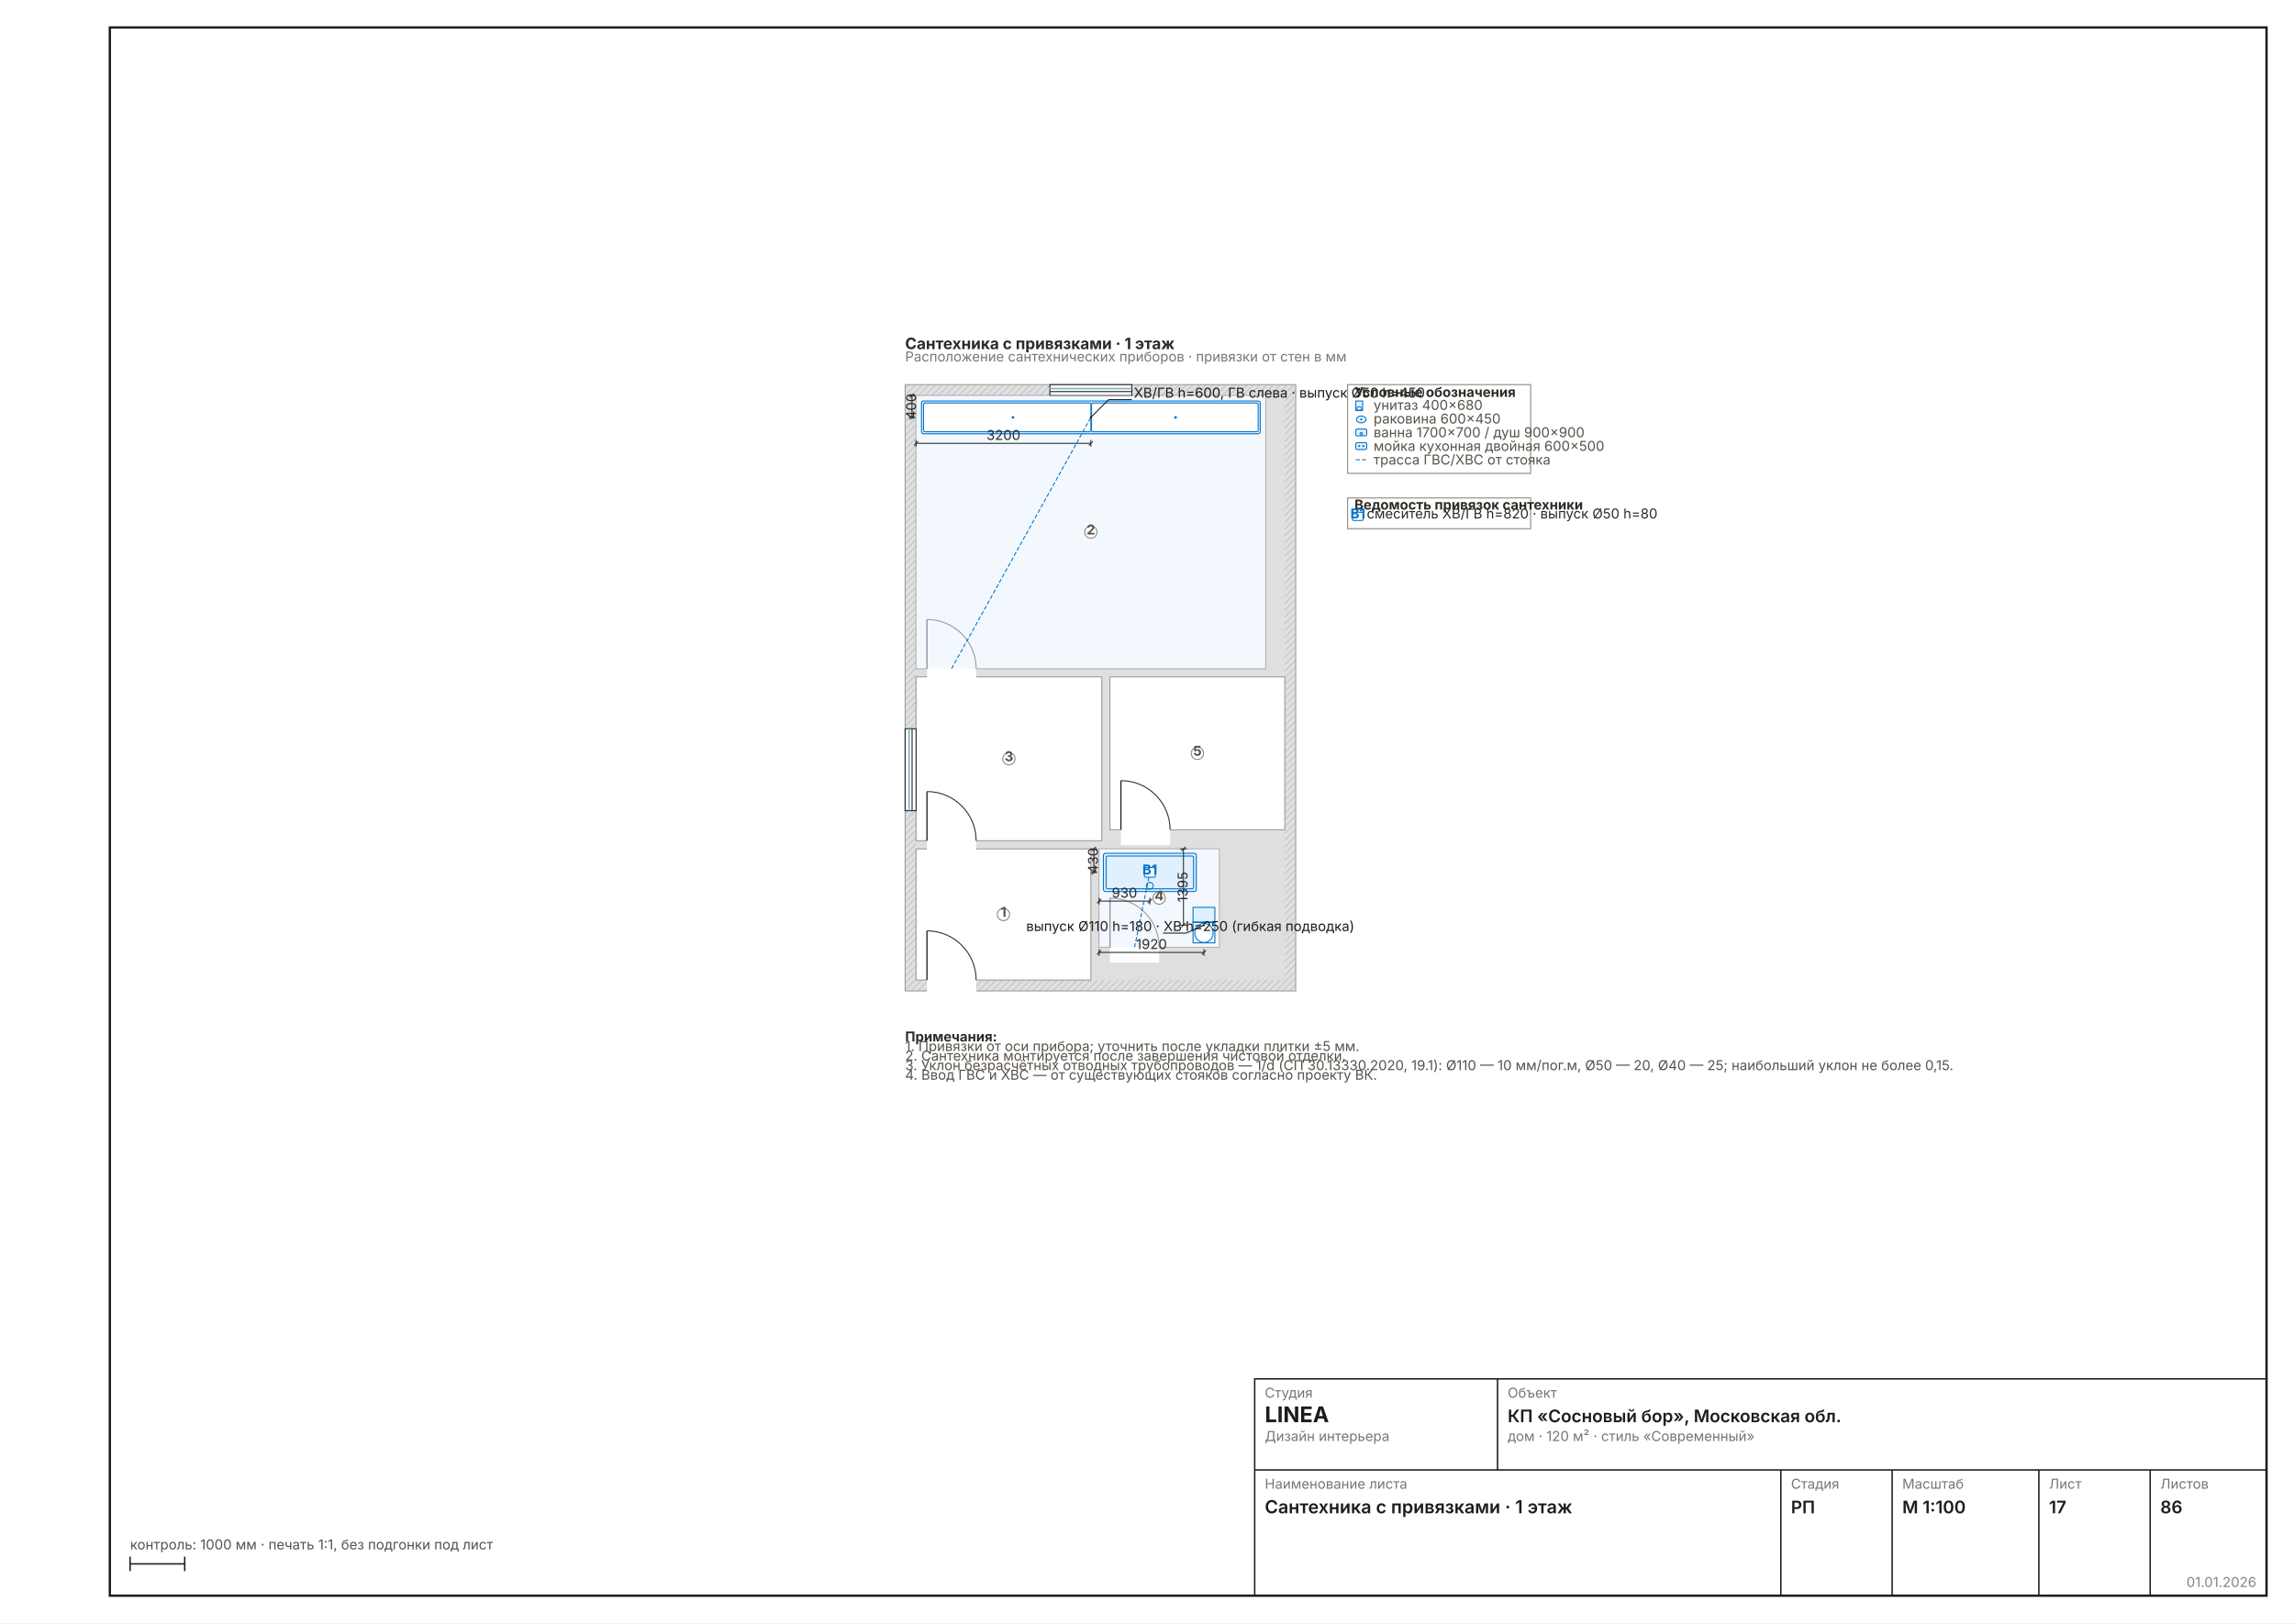
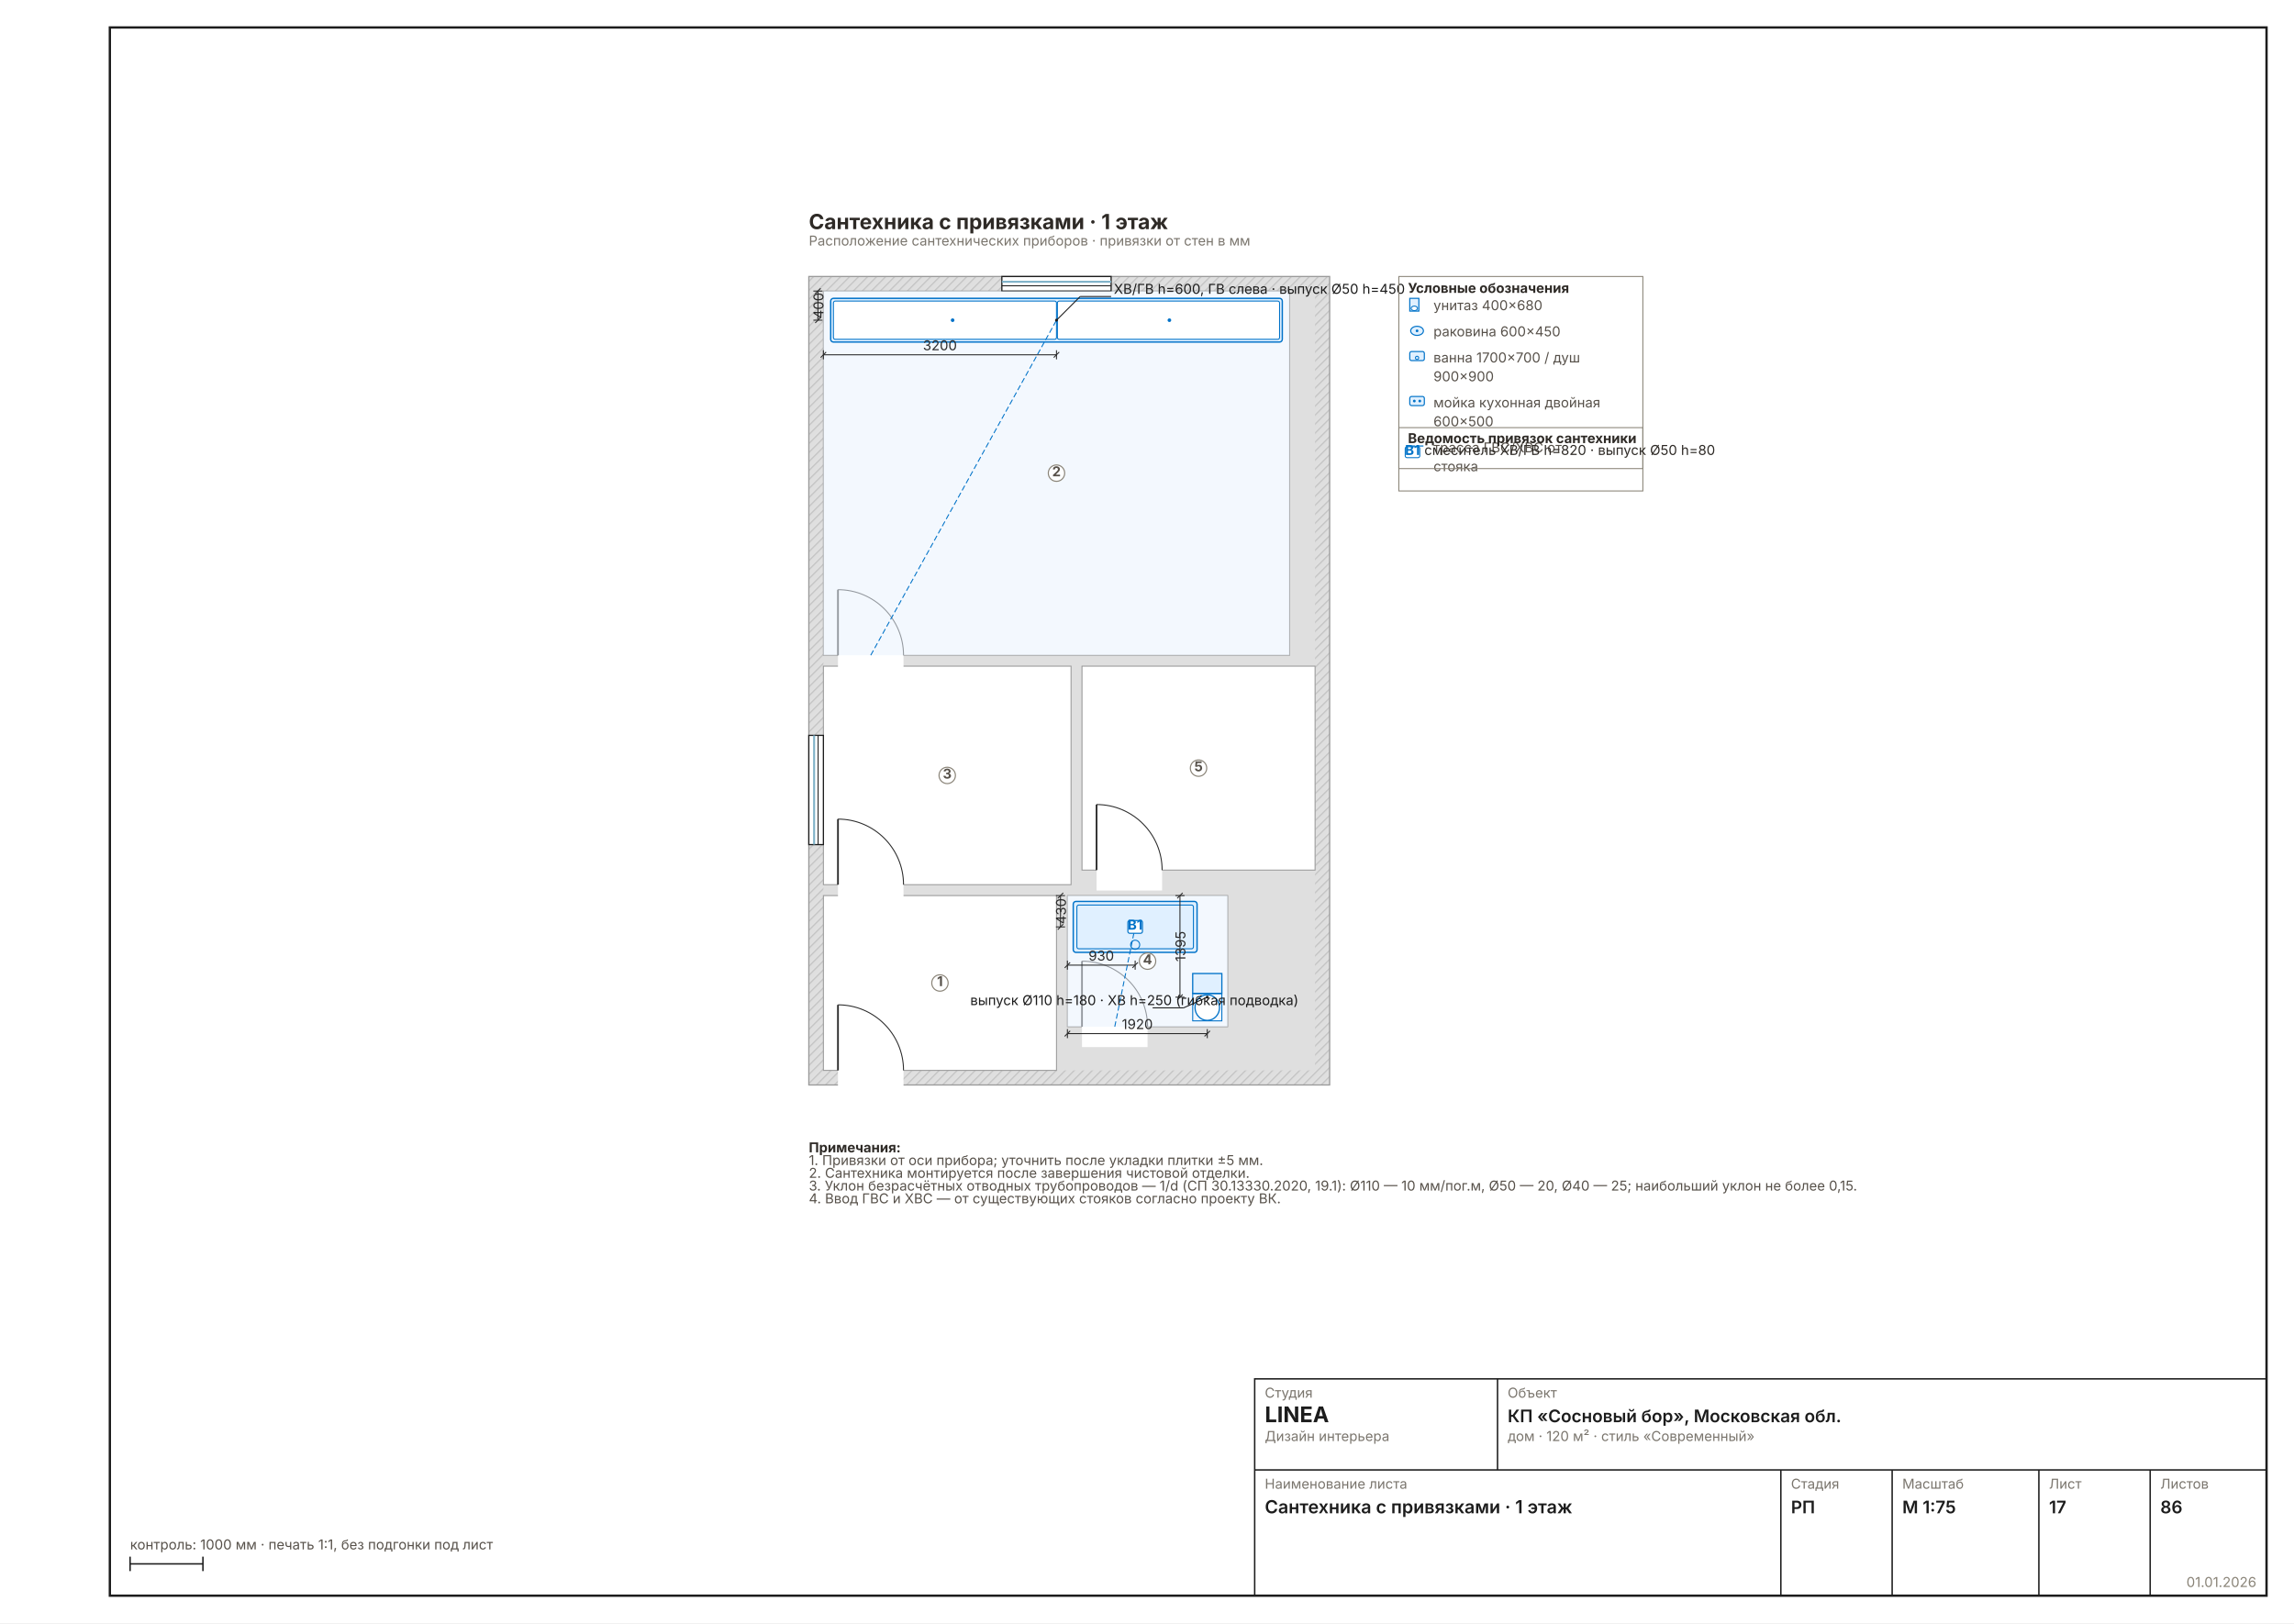
- <svg xmlns="http://www.w3.org/2000/svg" width="1587" height="1123" viewBox="0 0 1587 1123" font-family="Inter, &quot;Helvetica Neue&quot;, Arial, sans-serif" data-sheet="plumbing" data-scale="1:100">
+ <svg xmlns="http://www.w3.org/2000/svg" width="1587" height="1123" viewBox="0 0 1587 1123" font-family="Inter, &quot;Helvetica Neue&quot;, Arial, sans-serif" data-sheet="plumbing" data-scale="1:75">
  <rect width="1587" height="1123" fill="#FFFFFF" />
  <rect x="76" y="19" width="1492" height="1085" fill="none" stroke="#1C1C1C" stroke-width="1.6" />
-   <g transform="translate(593.1068 231.1524) scale(0.4724)">
+   <g transform="translate(515.4593 144.6849) scale(0.6299)">
    <defs>
      <pattern id="wh17" width="7" height="7" patternUnits="userSpaceOnUse" patternTransform="rotate(45)">
        <rect width="7" height="7" fill="#DFDFDF" />
        <line x1="0" y1="0" x2="0" y2="7" stroke="#C4C4C4" stroke-width="2.70" />
      </pattern>
    </defs>
-     <rect x="70" y="74" width="572" height="888" fill="url(#wh17)" stroke="#9A9A9A" stroke-width="1.44" />
+     <rect x="70" y="74" width="572" height="888" fill="url(#wh17)" stroke="#9A9A9A" stroke-width="1.35" />
    <rect x="86" y="90" width="540" height="856" fill="#DFDFDF" />
-     <rect x="86" y="754" width="256" height="192" fill="#FFFFFF" stroke="#9A9A9A" stroke-width="1.44" />
-     <rect x="86" y="90" width="512" height="400" fill="#FFFFFF" stroke="#9A9A9A" stroke-width="1.44" />
-     <rect x="86" y="502" width="272" height="240" fill="#FFFFFF" stroke="#9A9A9A" stroke-width="1.44" />
-     <rect x="354" y="754" width="176" height="144" fill="#FFFFFF" stroke="#9A9A9A" stroke-width="1.44" />
-     <rect x="370" y="502" width="256" height="224" fill="#FFFFFF" stroke="#9A9A9A" stroke-width="1.44" />
+     <rect x="86" y="754" width="256" height="192" fill="#FFFFFF" stroke="#9A9A9A" stroke-width="1.08" />
+     <rect x="86" y="90" width="512" height="400" fill="#FFFFFF" stroke="#9A9A9A" stroke-width="1.08" />
+     <rect x="86" y="502" width="272" height="240" fill="#FFFFFF" stroke="#9A9A9A" stroke-width="1.08" />
+     <rect x="354" y="754" width="176" height="144" fill="#FFFFFF" stroke="#9A9A9A" stroke-width="1.08" />
+     <rect x="370" y="502" width="256" height="224" fill="#FFFFFF" stroke="#9A9A9A" stroke-width="1.08" />
    <rect x="102" y="942.8" width="72" height="25.6" fill="#FFFFFF" />
    <line x1="102" y1="946" x2="102" y2="874" stroke="#2A2A2A" stroke-width="1.89" />
-     <path d="M 174 946 A 72 72 0 0 0 102 874" fill="none" stroke="#2A2A2A" stroke-width="1.44" />
+     <path d="M 174 946 A 72 72 0 0 0 102 874" fill="none" stroke="#2A2A2A" stroke-width="1.08" />
    <rect x="102" y="486.8" width="72" height="25.6" fill="#FFFFFF" />
    <line x1="102" y1="490" x2="102" y2="418" stroke="#2A2A2A" stroke-width="1.89" />
-     <path d="M 174 490 A 72 72 0 0 0 102 418" fill="none" stroke="#2A2A2A" stroke-width="1.44" />
+     <path d="M 174 490 A 72 72 0 0 0 102 418" fill="none" stroke="#2A2A2A" stroke-width="1.08" />
    <rect x="102" y="738.8" width="72" height="25.6" fill="#FFFFFF" />
    <line x1="102" y1="742" x2="102" y2="670" stroke="#2A2A2A" stroke-width="1.89" />
-     <path d="M 174 742 A 72 72 0 0 0 102 670" fill="none" stroke="#2A2A2A" stroke-width="1.44" />
+     <path d="M 174 742 A 72 72 0 0 0 102 670" fill="none" stroke="#2A2A2A" stroke-width="1.08" />
    <rect x="370" y="894.8" width="72" height="25.6" fill="#FFFFFF" />
    <line x1="370" y1="898" x2="370" y2="826" stroke="#2A2A2A" stroke-width="1.89" />
-     <path d="M 442 898 A 72 72 0 0 0 370 826" fill="none" stroke="#2A2A2A" stroke-width="1.44" />
+     <path d="M 442 898 A 72 72 0 0 0 370 826" fill="none" stroke="#2A2A2A" stroke-width="1.08" />
    <rect x="386" y="722.8" width="72" height="25.6" fill="#FFFFFF" />
    <line x1="386" y1="726" x2="386" y2="654" stroke="#2A2A2A" stroke-width="1.89" />
-     <path d="M 458 726 A 72 72 0 0 0 386 654" fill="none" stroke="#2A2A2A" stroke-width="1.44" />
-     <rect x="282" y="74" width="120" height="16" fill="#FFFFFF" stroke="#1C1C1C" stroke-width="1.44" />
+     <path d="M 458 726 A 72 72 0 0 0 386 654" fill="none" stroke="#2A2A2A" stroke-width="1.08" />
+     <rect x="282" y="74" width="120" height="16" fill="#FFFFFF" stroke="#1C1C1C" stroke-width="1.35" />
    <line x1="282" y1="79.8" x2="402" y2="79.8" stroke="#7FB2C8" stroke-width="2.16" />
-     <line x1="282" y1="84.2" x2="402" y2="84.2" stroke="#1C1C1C" stroke-width="1.44" />
-     <rect x="70" y="578" width="16" height="120" fill="#FFFFFF" stroke="#1C1C1C" stroke-width="1.44" />
+     <line x1="282" y1="84.2" x2="402" y2="84.2" stroke="#1C1C1C" stroke-width="1.08" />
+     <rect x="70" y="578" width="16" height="120" fill="#FFFFFF" stroke="#1C1C1C" stroke-width="1.35" />
    <line x1="75.8" y1="578" x2="75.8" y2="698" stroke="#7FB2C8" stroke-width="2.16" />
-     <line x1="80.2" y1="578" x2="80.2" y2="698" stroke="#1C1C1C" stroke-width="1.44" />
+     <line x1="80.2" y1="578" x2="80.2" y2="698" stroke="#1C1C1C" stroke-width="1.08" />
    <rect x="86" y="90" width="512" height="400" fill="#E8F2FC" fill-opacity="0.55" stroke="none" />
    <rect x="354" y="754" width="176" height="144" fill="#E8F2FC" fill-opacity="0.55" stroke="none" />
    <rect x="94" y="98" width="496" height="48" fill="#E0F0FF" stroke="#0072C8" stroke-width="1.49" rx="3" />
-     <rect x="97" y="101" width="245" height="42" fill="#FFF" stroke="#0072C8" stroke-width="1.44" rx="2" />
-     <rect x="343" y="101" width="244" height="42" fill="#FFF" stroke="#0072C8" stroke-width="1.44" rx="2" />
+     <rect x="97" y="101" width="245" height="42" fill="#FFF" stroke="#0072C8" stroke-width="1.08" rx="2" />
+     <rect x="343" y="101" width="244" height="42" fill="#FFF" stroke="#0072C8" stroke-width="1.08" rx="2" />
    <circle cx="227.92" cy="122" r="2" fill="#0072C8" />
    <circle cx="466" cy="122" r="2" fill="#0072C8" />
-     <g data-el="dim" stroke="#2A2A2A" stroke-width="1.44" fill="none">
+     <g data-el="dim" stroke="#2A2A2A" stroke-width="1.08" fill="none">
      <line x1="86" y1="160" x2="342" y2="160" />
      <line x1="86" y1="155" x2="86" y2="165" />
      <line x1="342" y1="155" x2="342" y2="165" />
      <line x1="83" y1="163" x2="89" y2="157" />
      <line x1="339" y1="163" x2="345" y2="157" />
    </g>
-     <text x="214" y="155" font-size="20.00" fill="#2A2A2A" text-anchor="middle">3200</text>
-     <g data-el="dim" stroke="#2A2A2A" stroke-width="1.44" fill="none">
+     <text x="214" y="155" font-size="15.00" fill="#2A2A2A" text-anchor="middle">3200</text>
+     <g data-el="dim" stroke="#2A2A2A" stroke-width="1.08" fill="none">
      <line x1="80" y1="90" x2="80" y2="122" />
      <line x1="75" y1="90" x2="85" y2="90" />
      <line x1="75" y1="122" x2="85" y2="122" />
      <line x1="77" y1="93" x2="83" y2="87" />
      <line x1="77" y1="125" x2="83" y2="119" />
    </g>
-     <text x="86" y="106" font-size="20.00" fill="#2A2A2A" transform="rotate(-90 86 106)" text-anchor="middle">400</text>
-     <line x1="138" y1="490" x2="342" y2="122" stroke="#0072C8" stroke-width="1.44" stroke-dasharray="6 3" />
+     <text x="86" y="106" font-size="15.00" fill="#2A2A2A" transform="rotate(-90 86 106)" text-anchor="middle">400</text>
+     <line x1="138" y1="490" x2="342" y2="122" stroke="#0072C8" stroke-width="1.08" stroke-dasharray="6 3" />
    <rect x="360.4" y="760.4" width="136" height="56" fill="#E0F0FF" stroke="#0072C8" stroke-width="1.49" rx="3" />
-     <rect x="364.4" y="764.4" width="128" height="48" fill="none" stroke="#0072C8" stroke-width="1.44" rx="2" />
-     <circle cx="428.4" cy="808" r="5" fill="none" stroke="#0072C8" stroke-width="1.44" />
-     <g data-el="dim" stroke="#2A2A2A" stroke-width="1.44" fill="none">
+     <rect x="364.4" y="764.4" width="128" height="48" fill="none" stroke="#0072C8" stroke-width="1.08" rx="2" />
+     <circle cx="428.4" cy="808" r="5" fill="none" stroke="#0072C8" stroke-width="1.08" />
+     <g data-el="dim" stroke="#2A2A2A" stroke-width="1.08" fill="none">
      <line x1="354" y1="830.4" x2="428.4" y2="830.4" />
      <line x1="354" y1="825.4" x2="354" y2="835.4" />
      <line x1="428.4" y1="825.4" x2="428.4" y2="835.4" />
      <line x1="351" y1="833.4" x2="357" y2="827.4" />
      <line x1="425.4" y1="833.4" x2="431.4" y2="827.4" />
    </g>
-     <text x="391.2" y="825.4" font-size="20.00" fill="#2A2A2A" text-anchor="middle">930</text>
-     <g data-el="dim" stroke="#2A2A2A" stroke-width="1.44" fill="none">
+     <text x="391.2" y="825.4" font-size="15.00" fill="#2A2A2A" text-anchor="middle">930</text>
+     <g data-el="dim" stroke="#2A2A2A" stroke-width="1.08" fill="none">
      <line x1="346.4" y1="754" x2="346.4" y2="788.4" />
      <line x1="341.4" y1="754" x2="351.4" y2="754" />
      <line x1="341.4" y1="788.4" x2="351.4" y2="788.4" />
      <line x1="343.4" y1="757" x2="349.4" y2="751" />
      <line x1="343.4" y1="791.4" x2="349.4" y2="785.4" />
    </g>
-     <text x="352.4" y="771.2" font-size="20.00" fill="#2A2A2A" transform="rotate(-90 352.4 771.2)" text-anchor="middle">430</text>
-     <rect x="491.6" y="839.6" width="32" height="21.84" fill="#E0F0FF" stroke="#0072C8" stroke-width="1.44" />
-     <line x1="491.6" y1="861.44" x2="523.6" y2="861.44" stroke="#0072C8" stroke-width="1.44" />
-     <rect x="491.6" y="861.44" width="32" height="30.16" fill="none" stroke="#0072C8" stroke-width="1.44" />
-     <ellipse cx="507.6" cy="877.04" rx="13.44" ry="14.04" fill="#FFF" stroke="#0072C8" stroke-width="1.44" />
-     <g data-el="dim" stroke="#2A2A2A" stroke-width="1.44" fill="none">
+     <text x="352.4" y="771.2" font-size="15.00" fill="#2A2A2A" transform="rotate(-90 352.4 771.2)" text-anchor="middle">430</text>
+     <rect x="491.6" y="839.6" width="32" height="21.84" fill="#E0F0FF" stroke="#0072C8" stroke-width="1.35" />
+     <line x1="491.6" y1="861.44" x2="523.6" y2="861.44" stroke="#0072C8" stroke-width="1.22" />
+     <rect x="491.6" y="861.44" width="32" height="30.16" fill="none" stroke="#0072C8" stroke-width="1.08" />
+     <ellipse cx="507.6" cy="877.04" rx="13.44" ry="14.04" fill="#FFF" stroke="#0072C8" stroke-width="1.35" />
+     <g data-el="dim" stroke="#2A2A2A" stroke-width="1.08" fill="none">
      <line x1="354" y1="905.6" x2="507.6" y2="905.6" />
      <line x1="354" y1="900.6" x2="354" y2="910.6" />
      <line x1="507.6" y1="900.6" x2="507.6" y2="910.6" />
      <line x1="351" y1="908.6" x2="357" y2="902.6" />
      <line x1="504.6" y1="908.6" x2="510.6" y2="902.6" />
    </g>
-     <text x="430.8" y="900.6" font-size="20.00" fill="#2A2A2A" text-anchor="middle">1920</text>
-     <g data-el="dim" stroke="#2A2A2A" stroke-width="1.44" fill="none">
+     <text x="430.8" y="900.6" font-size="15.00" fill="#2A2A2A" text-anchor="middle">1920</text>
+     <g data-el="dim" stroke="#2A2A2A" stroke-width="1.08" fill="none">
      <line x1="477.6" y1="754" x2="477.6" y2="865.6" />
      <line x1="472.6" y1="754" x2="482.6" y2="754" />
      <line x1="472.6" y1="865.6" x2="482.6" y2="865.6" />
      <line x1="474.6" y1="757" x2="480.6" y2="751" />
      <line x1="474.6" y1="868.6" x2="480.6" y2="862.6" />
    </g>
-     <text x="483.6" y="809.8" font-size="20.00" fill="#2A2A2A" transform="rotate(-90 483.6 809.8)" text-anchor="middle">1395</text>
-     <line x1="406" y1="898" x2="428.4" y2="788.4" stroke="#0072C8" stroke-width="1.44" stroke-dasharray="6 3" />
-     <g data-el="leader" stroke="#1C1C1C" stroke-width="1.44" fill="none">
+     <text x="483.6" y="809.8" font-size="15.00" fill="#2A2A2A" transform="rotate(-90 483.6 809.8)" text-anchor="middle">1395</text>
+     <line x1="406" y1="898" x2="428.4" y2="788.4" stroke="#0072C8" stroke-width="1.08" stroke-dasharray="6 3" />
+     <g data-el="leader" stroke="#1C1C1C" stroke-width="1.08" fill="none">
      <line x1="342" y1="122" x2="368" y2="96" />
      <line x1="368" y1="96" x2="402" y2="96" />
    </g>
    <circle cx="342" cy="122" r="1.6" fill="#1C1C1C" stroke="none" />
-     <text x="405" y="93" font-size="20.00" fill="#1C1C1C">ХВ/ГВ h=600, ГВ слева · выпуск Ø50 h=450</text>
-     <rect x="420.4" y="781.4" width="16" height="14" rx="2" fill="#FFFFFFEE" stroke="#0072C8" stroke-width="1.44" />
-     <text x="428.4" y="791.4" font-size="20.00" font-weight="700" text-anchor="middle" fill="#0072C8">В1</text>
-     <g data-el="leader" stroke="#1C1C1C" stroke-width="1.44" fill="none">
+     <text x="405" y="93" font-size="15.00" fill="#1C1C1C">ХВ/ГВ h=600, ГВ слева · выпуск Ø50 h=450</text>
+     <rect x="420.4" y="781.4" width="16" height="14" rx="2" fill="#FFFFFFEE" stroke="#0072C8" stroke-width="1.22" />
+     <text x="428.4" y="791.4" font-size="15.00" font-weight="700" text-anchor="middle" fill="#0072C8">В1</text>
+     <g data-el="leader" stroke="#1C1C1C" stroke-width="1.08" fill="none">
      <line x1="507.6" y1="865.6" x2="481.6" y2="877.3" />
      <line x1="481.6" y1="877.3" x2="447.6" y2="877.3" />
    </g>
    <circle cx="507.6" cy="865.6" r="1.6" fill="#1C1C1C" stroke="none" />
-     <text x="247.26" y="874.3" font-size="20.00" fill="#1C1C1C">выпуск Ø110 h=180 · ХВ h=250 (гибкая подводка)</text>
+     <text x="247.26" y="874.3" font-size="15.00" fill="#1C1C1C">выпуск Ø110 h=180 · ХВ h=250 (гибкая подводка)</text>
    <g data-el="room" />
-     <circle cx="214" cy="850" r="9" fill="#FFFFFFD9" stroke="#8A8478" stroke-width="1.44" />
-     <text x="214" y="853.5" font-size="20.00" font-weight="700" text-anchor="middle" fill="#57514A">1</text>
-     <circle cx="342" cy="290" r="9" fill="#FFFFFFD9" stroke="#8A8478" stroke-width="1.44" />
-     <text x="342" y="293.5" font-size="20.00" font-weight="700" text-anchor="middle" fill="#57514A">2</text>
-     <circle cx="222" cy="622" r="9" fill="#FFFFFFD9" stroke="#8A8478" stroke-width="1.44" />
-     <text x="222" y="625.5" font-size="20.00" font-weight="700" text-anchor="middle" fill="#57514A">3</text>
-     <circle cx="442" cy="826" r="9" fill="#FFFFFFD9" stroke="#8A8478" stroke-width="1.44" />
-     <text x="442" y="829.5" font-size="20.00" font-weight="700" text-anchor="middle" fill="#57514A">4</text>
-     <circle cx="498" cy="614" r="9" fill="#FFFFFFD9" stroke="#8A8478" stroke-width="1.44" />
-     <text x="498" y="617.5" font-size="20.00" font-weight="700" text-anchor="middle" fill="#57514A">5</text>
+     <circle cx="214" cy="850" r="9" fill="#FFFFFFD9" stroke="#8A8478" stroke-width="1.22" />
+     <text x="214" y="853.5" font-size="15.00" font-weight="700" text-anchor="middle" fill="#57514A">1</text>
+     <circle cx="342" cy="290" r="9" fill="#FFFFFFD9" stroke="#8A8478" stroke-width="1.22" />
+     <text x="342" y="293.5" font-size="15.00" font-weight="700" text-anchor="middle" fill="#57514A">2</text>
+     <circle cx="222" cy="622" r="9" fill="#FFFFFFD9" stroke="#8A8478" stroke-width="1.22" />
+     <text x="222" y="625.5" font-size="15.00" font-weight="700" text-anchor="middle" fill="#57514A">3</text>
+     <circle cx="442" cy="826" r="9" fill="#FFFFFFD9" stroke="#8A8478" stroke-width="1.22" />
+     <text x="442" y="829.5" font-size="15.00" font-weight="700" text-anchor="middle" fill="#57514A">4</text>
+     <circle cx="498" cy="614" r="9" fill="#FFFFFFD9" stroke="#8A8478" stroke-width="1.22" />
+     <text x="498" y="617.5" font-size="15.00" font-weight="700" text-anchor="middle" fill="#57514A">5</text>
    <g data-el="legend">
-       <rect x="718" y="74" width="268" height="130" fill="none" stroke="#8A8478" stroke-width="1.44" />
-       <text x="728" y="92" font-size="20.00" font-weight="700" fill="#2E2A26">Условные обозначения</text>
-       <rect x="730" y="98" width="10" height="14" fill="#E0F0FF" stroke="#0072C8" stroke-width="1.44" />
-       <ellipse cx="735" cy="109" rx="3.5" ry="2.5" fill="#FFF" stroke="#0072C8" stroke-width="1.44" />
-       <text x="756" y="111" font-size="20.00" fill="#57514A">унитаз 400×680</text>
-       <ellipse cx="738" cy="125" rx="7" ry="5" fill="#E0F0FF" stroke="#0072C8" stroke-width="1.44" />
-       <circle cx="738" cy="125" r="1.5" fill="#0072C8" />
-       <text x="756" y="131" font-size="20.00" fill="#57514A">раковина 600×450</text>
-       <rect x="730" y="139" width="16" height="10" fill="#E0F0FF" stroke="#0072C8" stroke-width="1.44" rx="2" />
-       <circle cx="738" cy="146" r="1.8" fill="none" stroke="#0072C8" stroke-width="1.44" />
-       <text x="756" y="151" font-size="20.00" fill="#57514A">ванна 1700×700 / душ 900×900</text>
-       <rect x="730" y="159" width="16" height="10" fill="#E0F0FF" stroke="#0072C8" stroke-width="1.44" rx="2" />
-       <circle cx="735" cy="164" r="1.5" fill="#0072C8" />
-       <circle cx="741" cy="164" r="1.5" fill="#0072C8" />
-       <text x="756" y="171" font-size="20.00" fill="#57514A">мойка кухонная двойная 600×500</text>
-       <line x1="730" y1="184" x2="746" y2="184" stroke="#0072C8" stroke-width="1.44" stroke-dasharray="6 3" />
-       <text x="756" y="191" font-size="20.00" fill="#57514A">трасса ГВС/ХВС от стояка</text>
+       <rect x="718" y="74" width="268" height="235.564" fill="none" stroke="#8A8478" stroke-width="1.08" />
+       <text x="728" y="92" font-size="15.00" font-weight="700" fill="#2E2A26">Условные обозначения</text>
+       <rect x="730" y="98" width="10" height="14" fill="#E0F0FF" stroke="#0072C8" stroke-width="1.22" />
+       <ellipse cx="735" cy="109" rx="3.5" ry="2.5" fill="#FFF" stroke="#0072C8" stroke-width="1.08" />
+       <text x="756" y="111" font-size="15.00" fill="#57514A">унитаз 400×680</text>
+       <ellipse cx="738" cy="133.695" rx="7" ry="5" fill="#E0F0FF" stroke="#0072C8" stroke-width="1.22" />
+       <circle cx="738" cy="133.695" r="1.5" fill="#0072C8" />
+       <text x="756" y="139.695" font-size="15.00" fill="#57514A">раковина 600×450</text>
+       <rect x="730" y="156.391" width="16" height="10" fill="#E0F0FF" stroke="#0072C8" stroke-width="1.22" rx="2" />
+       <circle cx="738" cy="163.391" r="1.8" fill="none" stroke="#0072C8" stroke-width="1.08" />
+       <text x="756" y="168.391" font-size="15.00" fill="#57514A">ванна 1700×700 / душ</text>
+       <text x="756" y="189.086" font-size="15.00" fill="#57514A">900×900</text>
+       <rect x="730" y="205.782" width="16" height="10" fill="#E0F0FF" stroke="#0072C8" stroke-width="1.22" rx="2" />
+       <circle cx="735" cy="210.782" r="1.5" fill="#0072C8" />
+       <circle cx="741" cy="210.782" r="1.5" fill="#0072C8" />
+       <text x="756" y="217.782" font-size="15.00" fill="#57514A">мойка кухонная двойная</text>
+       <text x="756" y="238.477" font-size="15.00" fill="#57514A">600×500</text>
+       <line x1="730" y1="260.173" x2="746" y2="260.173" stroke="#0072C8" stroke-width="1.22" stroke-dasharray="6 3" />
+       <text x="756" y="267.173" font-size="15.00" fill="#57514A">трасса ГВС/ХВС от</text>
+       <text x="756" y="287.868" font-size="15.00" fill="#57514A">стояка</text>
    </g>
-     <rect x="718" y="240" width="268" height="45" fill="none" stroke="#8A8478" stroke-width="1.44" />
-     <text x="728" y="257" font-size="20.00" font-weight="700" fill="#2E2A26">Ведомость привязок сантехники</text>
-     <rect x="725" y="261" width="16" height="12" rx="2" fill="none" stroke="#0072C8" stroke-width="1.44" />
-     <text x="733" y="270" font-size="20.00" font-weight="700" text-anchor="middle" fill="#0072C8">В1</text>
-     <text x="746" y="270" font-size="20.00" fill="#2E2A26">смеситель ХВ/ГВ h=820 · выпуск Ø50 h=80</text>
+     <rect x="718" y="240" width="268" height="45" fill="none" stroke="#8A8478" stroke-width="1.08" />
+     <text x="728" y="257" font-size="15.00" font-weight="700" fill="#2E2A26">Ведомость привязок сантехники</text>
+     <rect x="725" y="261" width="16" height="12" rx="2" fill="none" stroke="#0072C8" stroke-width="1.08" />
+     <text x="733" y="270" font-size="15.00" font-weight="700" text-anchor="middle" fill="#0072C8">В1</text>
+     <text x="746" y="270" font-size="15.00" fill="#2E2A26">смеситель ХВ/ГВ h=820 · выпуск Ø50 h=80</text>
    <g data-el="notes" />
-     <text x="70" y="1036" font-size="20.00" font-weight="700" fill="#2E2A26">Примечания:</text>
-     <text x="70" y="1050" font-size="20.00" fill="#57514A">1. Привязки от оси прибора; уточнить после укладки плитки ±5 мм.</text>
-     <text x="70" y="1064" font-size="20.00" fill="#57514A">2. Сантехника монтируется после завершения чистовой отделки.</text>
-     <text x="70" y="1078" font-size="20.00" fill="#57514A">3. Уклон безрасчётных отводных трубопроводов — 1/d (СП 30.13330.2020, 19.1): Ø110 — 10 мм/пог.м, Ø50 — 20, Ø40 — 25; наибольший уклон не более 0,15.</text>
-     <text x="70" y="1092" font-size="20.00" fill="#57514A">4. Ввод ГВС и ХВС — от существующих стояков согласно проекту ВК.</text>
+     <text x="70" y="1036" font-size="15.00" font-weight="700" fill="#2E2A26">Примечания:</text>
+     <text x="70" y="1050" font-size="15.00" fill="#57514A">1. Привязки от оси прибора; уточнить после укладки плитки ±5 мм.</text>
+     <text x="70" y="1064" font-size="15.00" fill="#57514A">2. Сантехника монтируется после завершения чистовой отделки.</text>
+     <text x="70" y="1078" font-size="15.00" fill="#57514A">3. Уклон безрасчётных отводных трубопроводов — 1/d (СП 30.13330.2020, 19.1): Ø110 — 10 мм/пог.м, Ø50 — 20, Ø40 — 25; наибольший уклон не более 0,15.</text>
+     <text x="70" y="1092" font-size="15.00" fill="#57514A">4. Ввод ГВС и ХВС — от существующих стояков согласно проекту ВК.</text>
    <text x="70" y="22" font-size="22.95" font-weight="700" fill="#2E2A26">Сантехника с привязками · 1 этаж</text>
-     <text x="70" y="40" font-size="20.00" fill="#7A756D">Расположение сантехнических приборов · привязки от стен в мм</text>
+     <text x="70" y="40" font-size="15.00" fill="#7A756D">Расположение сантехнических приборов · привязки от стен в мм</text>
  </g>
  <g data-el="stamp" stroke="#1C1C1C" stroke-width="1" fill="none">
    <rect x="868" y="954" width="700" height="150" />
    <line x1="868" y1="1017" x2="1568" y2="1017" />
    <line x1="1036" y1="954" x2="1036" y2="1017" />
    <line x1="1232" y1="1017" x2="1232" y2="1104" />
    <line x1="1309" y1="1017" x2="1309" y2="1104" />
    <line x1="1410.5" y1="1017" x2="1410.5" y2="1104" />
    <line x1="1487.5" y1="1017" x2="1487.5" y2="1104" />
  </g>
  <text x="875" y="967" font-size="9.5" fill="#7A756D">Студия</text>
  <text x="875" y="984" font-size="15" font-weight="700" fill="#1C1C1C">LINEA</text>
  <text x="875" y="997" font-size="9.5" fill="#7A756D">Дизайн интерьера</text>
  <text x="1043" y="967" font-size="9.5" fill="#7A756D">Объект</text>
  <text x="1043" y="984" font-size="12" font-weight="600" fill="#1C1C1C">КП «Сосновый бор», Московская обл.</text>
  <text x="1043" y="997" font-size="9.5" fill="#7A756D">дом · 120 м² · стиль «Современный»</text>
  <text x="875" y="1030" font-size="9.5" fill="#7A756D">Наименование листа</text>
  <text x="875" y="1047" font-size="12.5" font-weight="600" fill="#1C1C1C">Сантехника с привязками · 1 этаж</text>
  <text x="1239" y="1030" font-size="9.5" fill="#7A756D">Стадия</text>
  <text x="1239" y="1047" font-size="12" font-weight="600" fill="#1C1C1C">РП</text>
  <text x="1316" y="1030" font-size="9.5" fill="#7A756D">Масштаб</text>
-   <text x="1316" y="1047" font-size="12" font-weight="600" fill="#1C1C1C">М 1:100</text>
+   <text x="1316" y="1047" font-size="12" font-weight="600" fill="#1C1C1C">М 1:75</text>
  <text x="1417.5" y="1030" font-size="9.5" fill="#7A756D">Лист</text>
  <text x="1417.5" y="1047" font-size="12" font-weight="600" fill="#1C1C1C">17</text>
  <text x="1494.5" y="1030" font-size="9.5" fill="#7A756D">Листов</text>
  <text x="1494.5" y="1047" font-size="12" font-weight="600" fill="#1C1C1C">86</text>
  <text x="1561" y="1098" font-size="9.5" fill="#8A8478" text-anchor="end">01.01.2026</text>
  <g stroke="#1C1C1C" stroke-width="1">
-     <line x1="90" y1="1082" x2="127.792" y2="1082" />
+     <line x1="90" y1="1082" x2="140.392" y2="1082" />
    <line x1="90" y1="1077" x2="90" y2="1087" />
-     <line x1="127.792" y1="1077" x2="127.792" y2="1087" />
+     <line x1="140.392" y1="1077" x2="140.392" y2="1087" />
  </g>
  <text x="90" y="1072" font-size="9.5" fill="#57514A">контроль: 1000 мм · печать 1:1, без подгонки под лист</text>
</svg>
